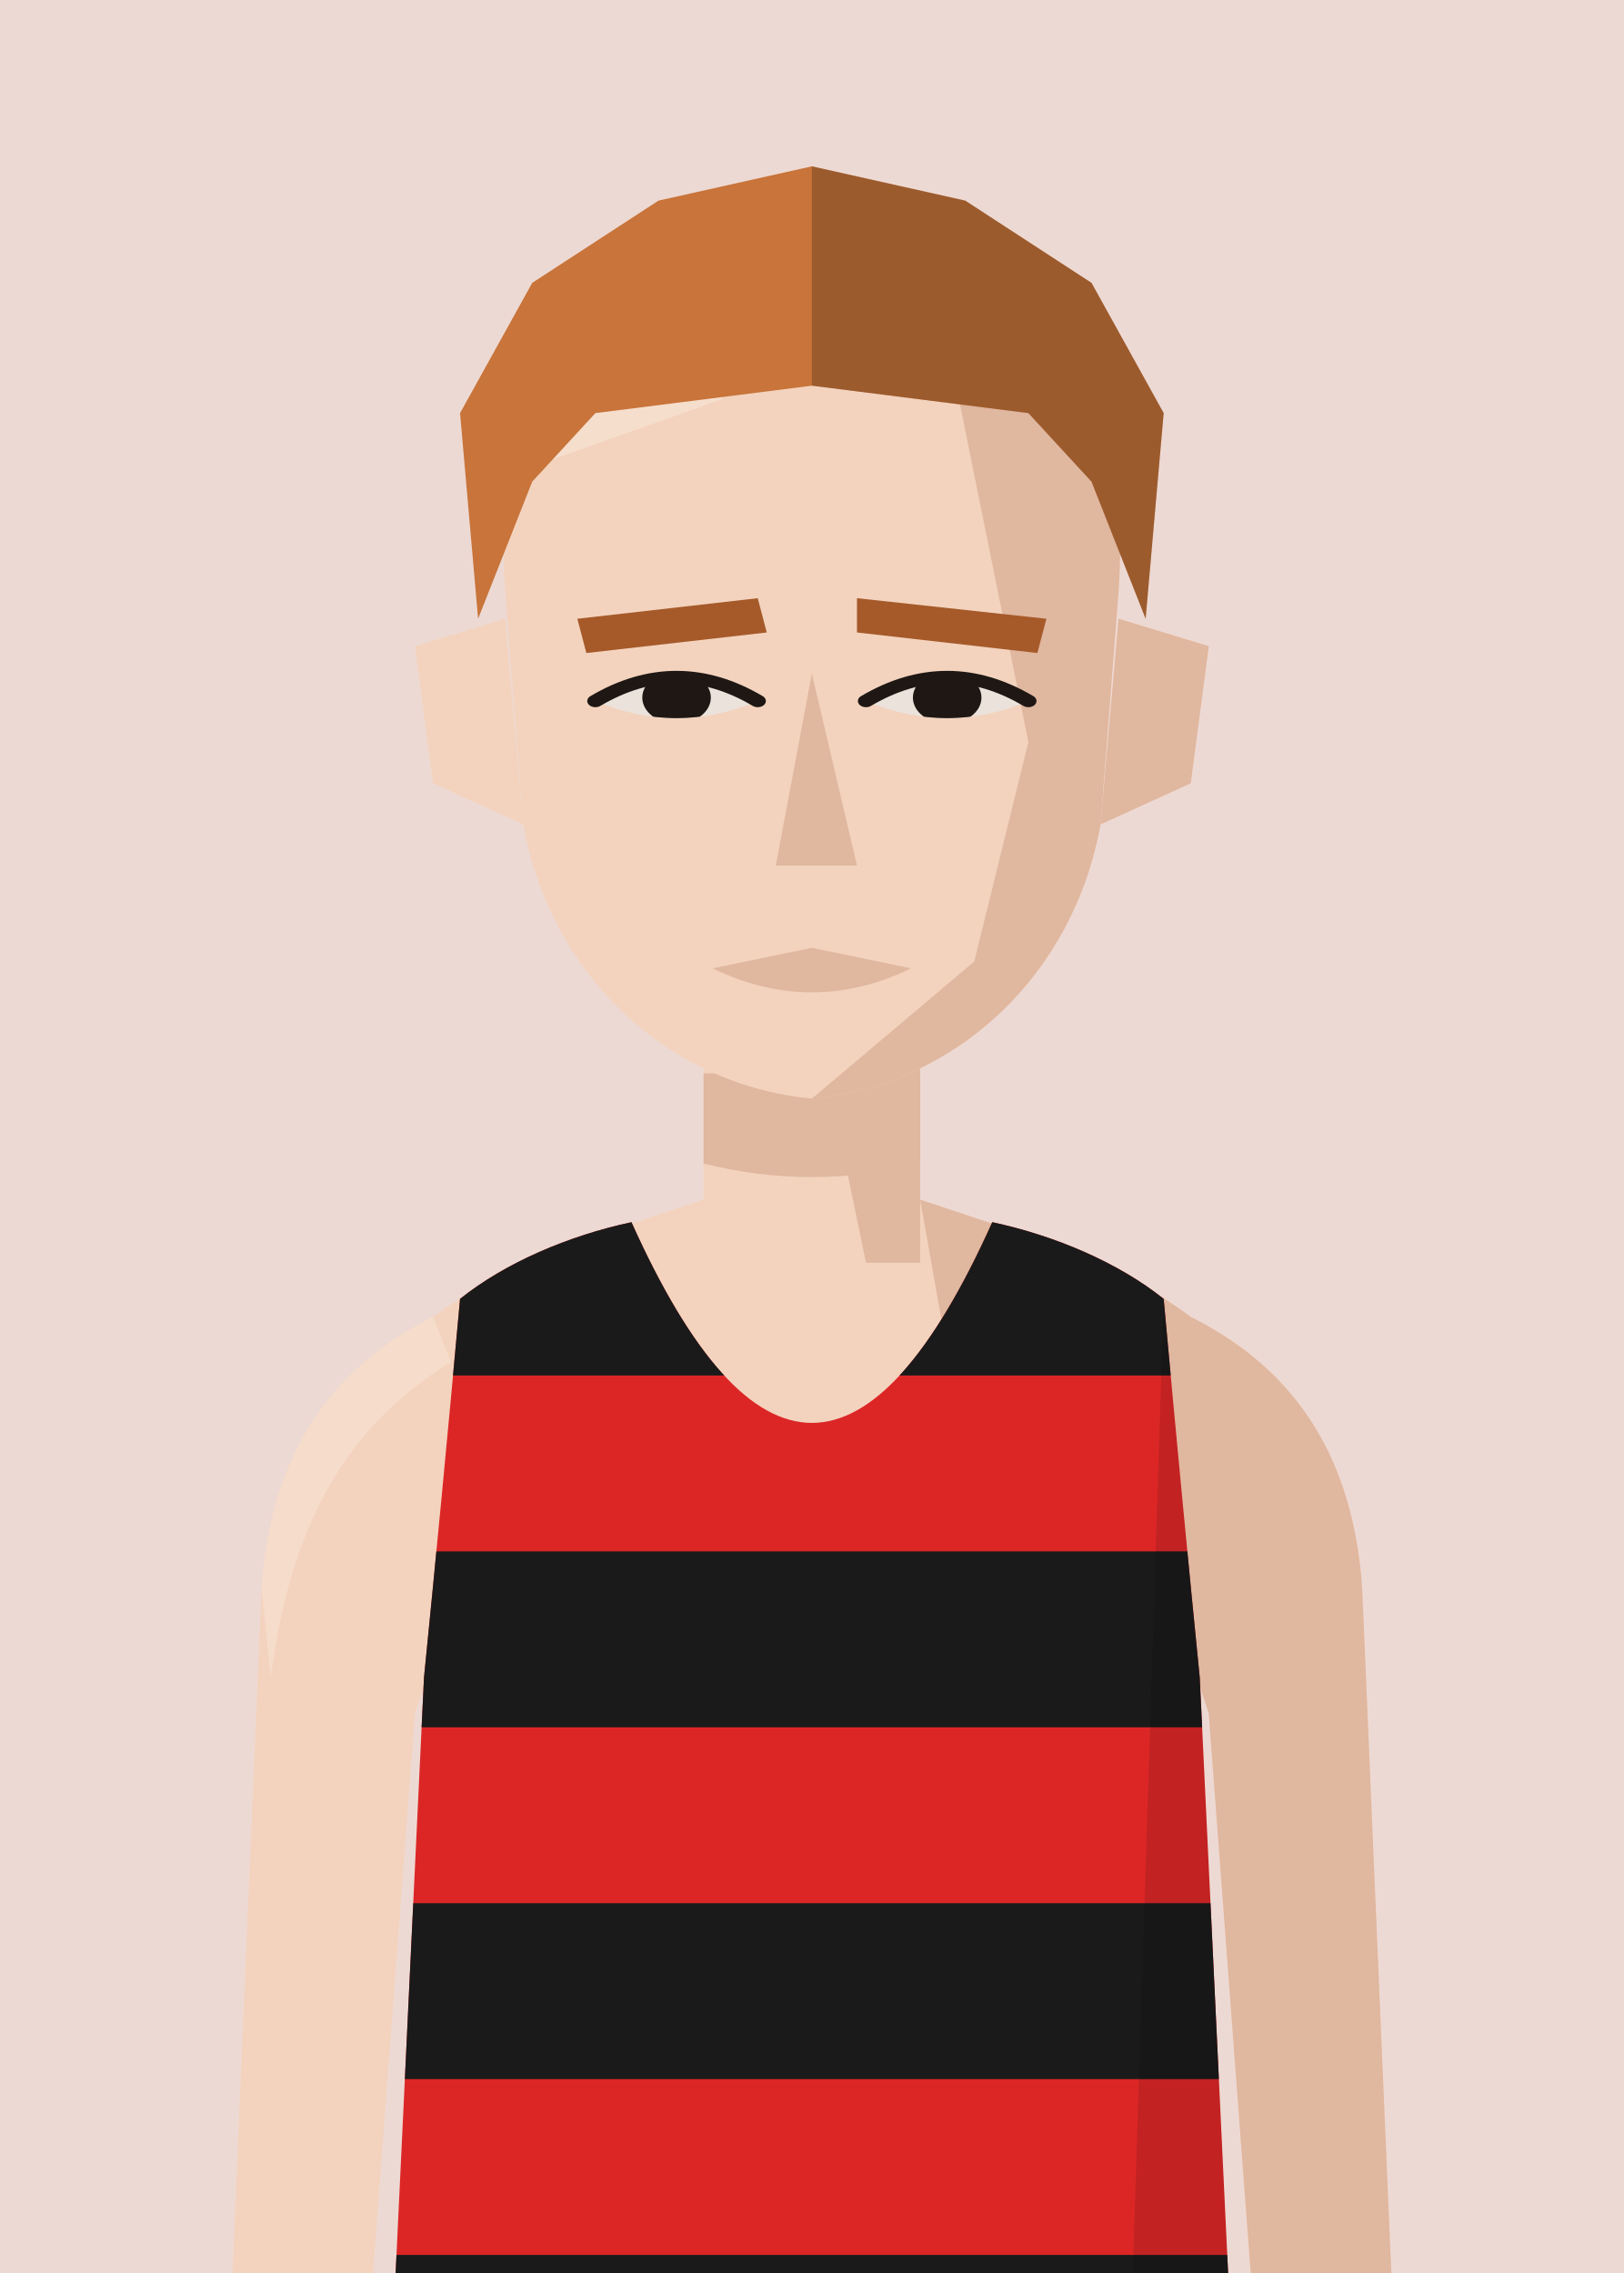
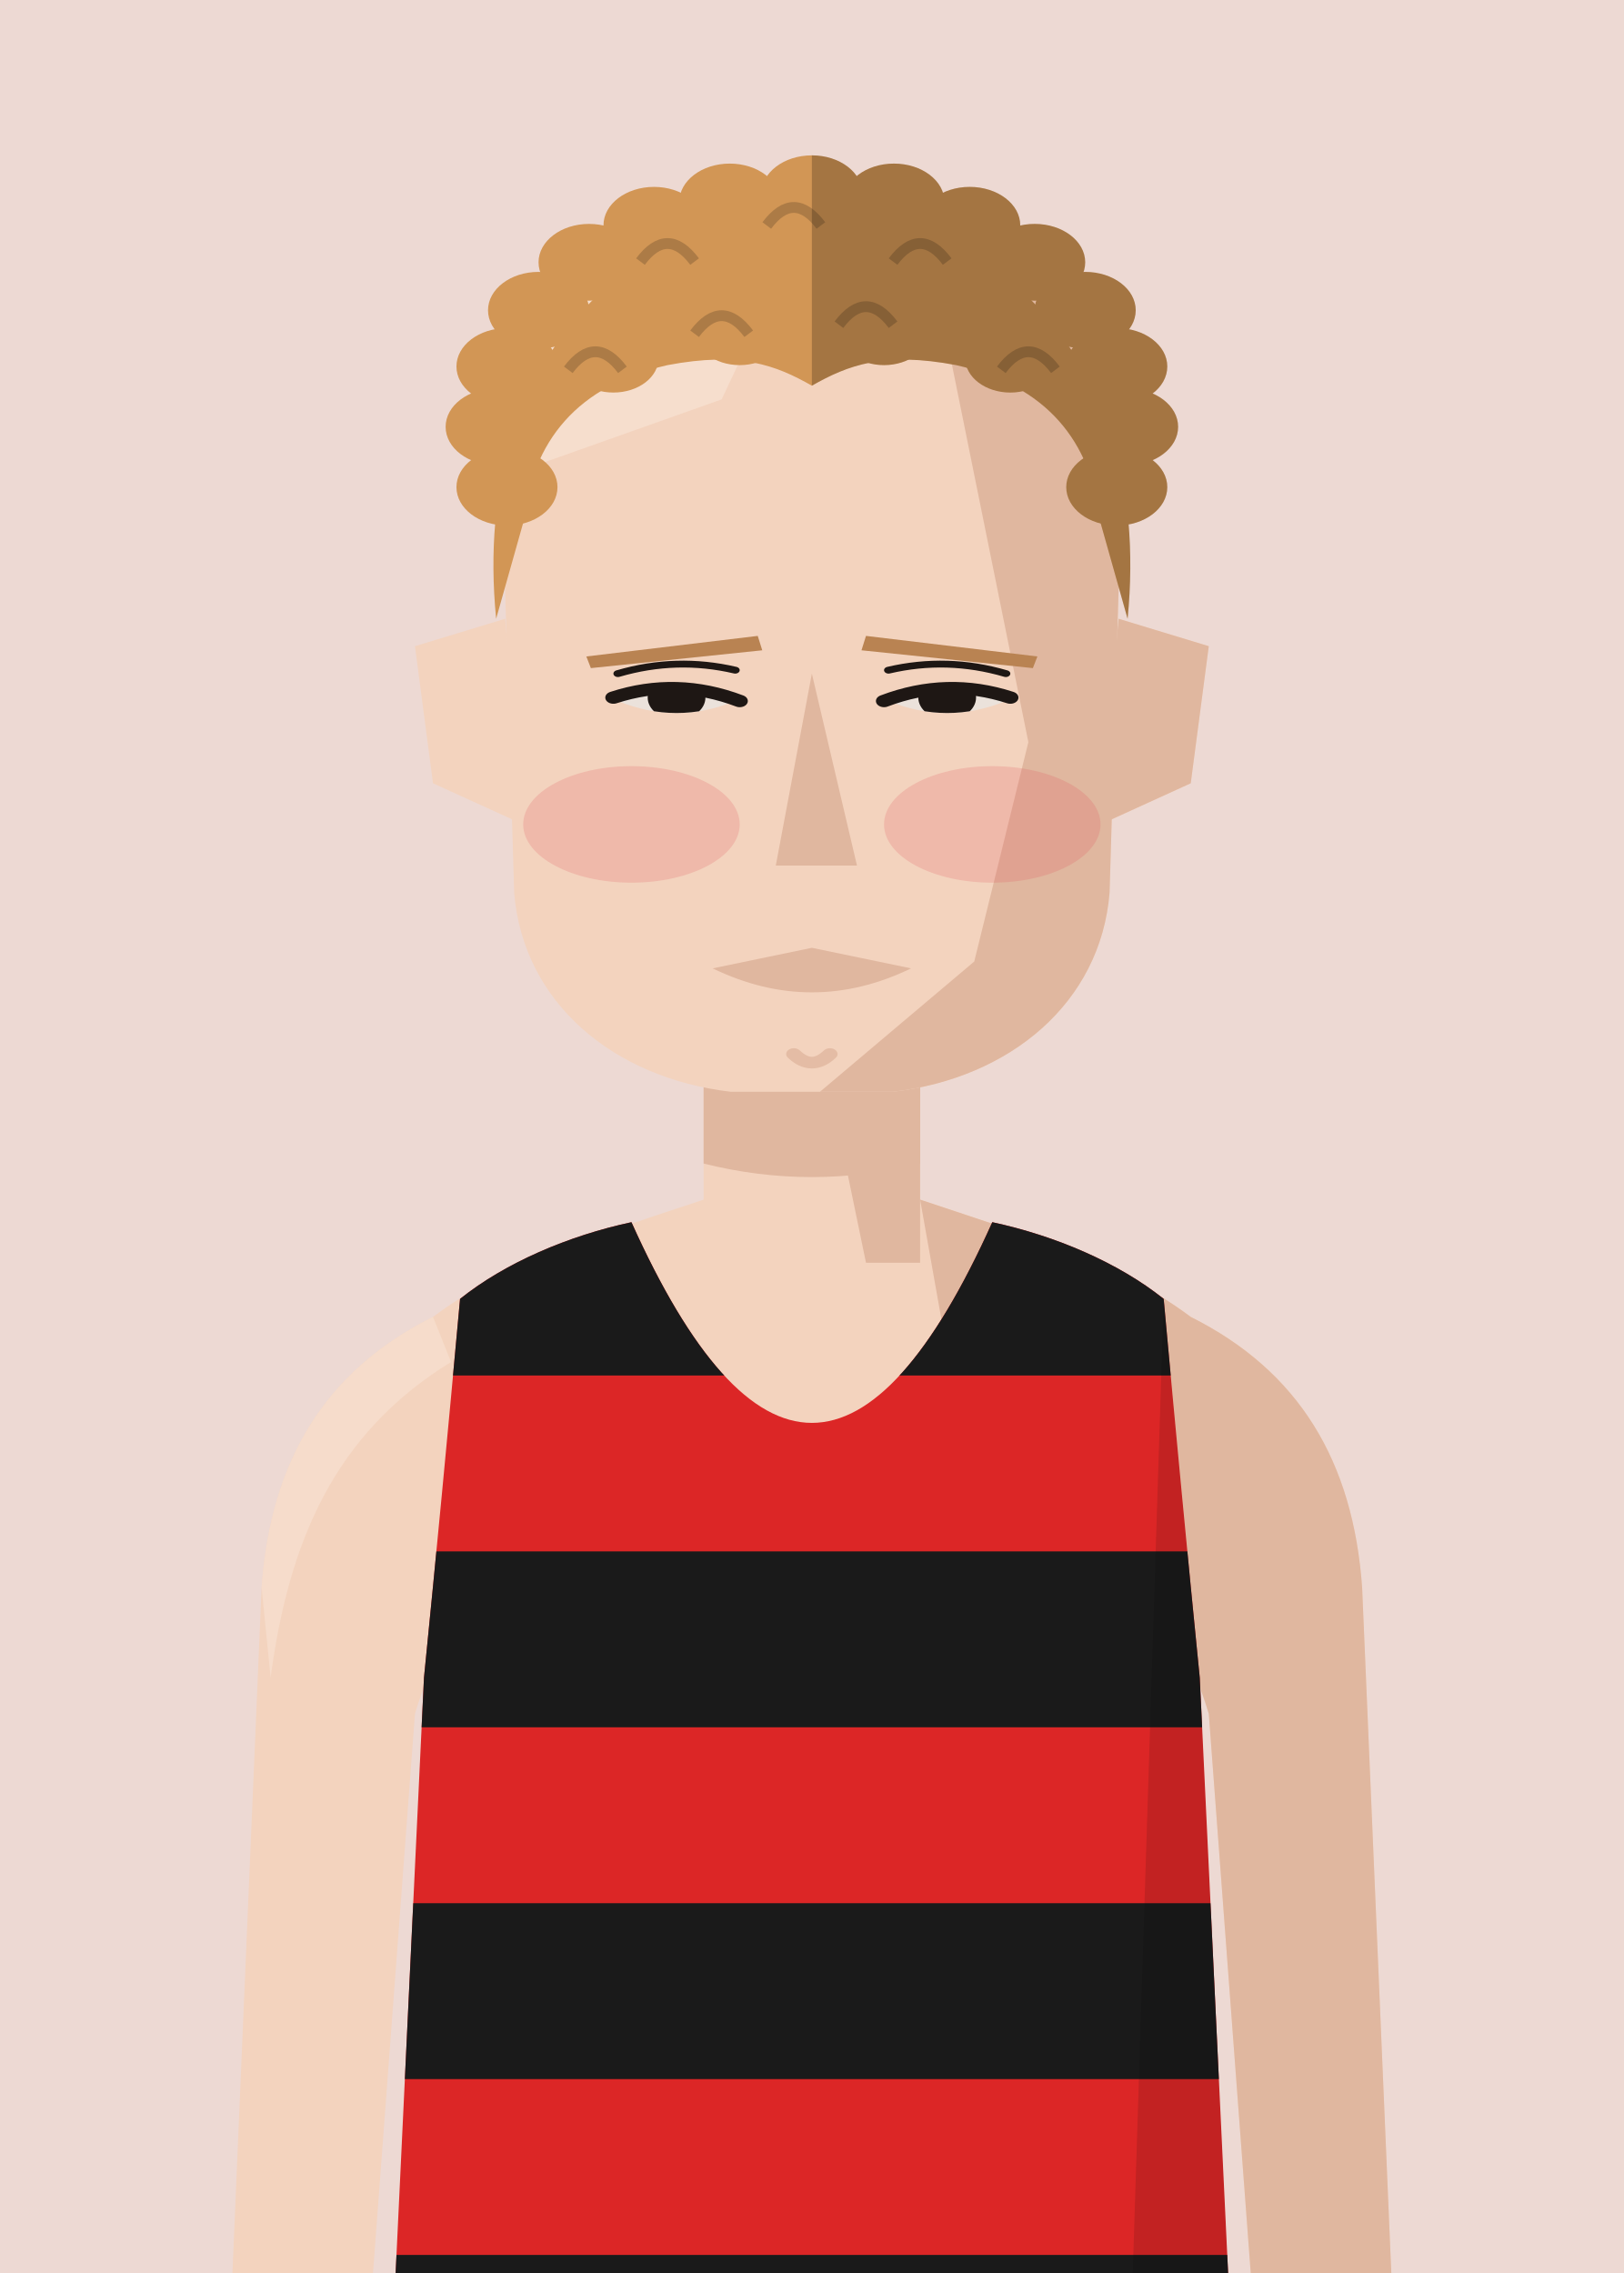
<svg xmlns="http://www.w3.org/2000/svg" viewBox="10 20 180 252">
  <defs>
    <clipPath id="vf">
      <path d="M53,330 L57,246 Q59,226 61,204 C66,200 73,197 80,195.5 Q100,240 120,195.5 C127,197 134,200 139,204 Q141,226 143,246 L147,330 Z" />
    </clipPath>
    <clipPath id="hf">
-       <path d="M66,96 C64,58 80,40 100,40 C120,40 136,58 134,96 L132,130 C129,152 116,168 100,170 C84,168 71,152 68,130 Z" />
+       <path d="M66,96 C64,58 80,40 100,40 C120,40 136,58 134,96 L133,140 C132,156 122,167 109,169 L91,169 C78,167 68,156 67,140 Z" />
    </clipPath>
    <clipPath id="rf">
      <rect x="100" y="0" width="100" height="300" />
    </clipPath>
    <clipPath id="ef">
-       <path d="M76,112 Q85,105 94,112 Q85,117 76,112 Z" />
-       <path d="M106,112 Q115,105 124,112 Q115,117 106,112 Z" />
+       <path d="M78.5,112 Q85,109.5 91.5,112 Q85,115.5 78.5,112 Z" />
+       <path d="M108.5,112 Q115,109.5 121.5,112 Q115,115.5 108.5,112 Z" />
    </clipPath>
    <clipPath id="cf">
      <rect x="0" y="92" width="200" height="300" />
    </clipPath>
  </defs>
  <rect width="200" height="280" fill="#EDD9D3" />
  <g transform="translate(0,-40)">
    <rect x="88" y="171" width="24" height="37" fill="#F3D3BE" />
    <path d="M88,193 C76,197 66,200 58,206 C46,212 40,222 39,236 L35,330 L50,330 L56,250 Q59,240 64,238 L136,238 Q141,240 144,250 L150,330 L165,330 L161,236 C160,222 154,212 142,206 C134,200 124,197 112,193" fill="#F3D3BE" />
    <g fill="#E0B79F">
      <path d="M112,193 C124,197 134,200 142,206 C154,212 160,222 161,236 L165,330 L150,330 L144,250 Q141,240 136,238 L120,238 Z" />
      <path d="M58,206 C46,212 40,222 39,236 L40,246 C42,231 47,219 60,211 Z" fill="#F8E2D3" opacity=".6" />
      <polygon points="100,171 112,171 112,200 106,200" />
      <path d="M88,179 L112,179 L112,189 Q100,192 88,189 Z" />
    </g>
    <g transform="translate(0,83) scale(1,0.76) translate(0,-40)">
      <g fill="#F3D3BE">
        <path d="M66,100 L56,104 L58,124 L68,130 Z" />
        <path d="M134,100 L144,104 L142,124 L132,130 Z" />
-         <path d="M66,96 C64,58 80,40 100,40 C120,40 136,58 134,96 L132,130 C129,152 116,168 100,170 C84,168 71,152 68,130 Z" />
+         <path d="M66,96 C64,58 80,40 100,40 C120,40 136,58 134,96 L133,140 C132,156 122,167 109,169 L91,169 C78,167 68,156 67,140 Z" />
      </g>
      <path d="M134,100 L144,104 L142,124 L132,130 Z" fill="#E0B79F" />
      <g clip-path="url(#hf)">
        <polygon points="112,40 140,40 140,180 100,180 100,170 118,150 124,118 120,92" fill="#E0B79F" />
        <polygon points="60,40 100,40 90,68 60,82" fill="#F8E2D3" opacity=".7" />
      </g>
-       <g fill="#A65A2A">
-         <polygon points="74,100 94,97 95,102 75,105" />
-         <polygon points="105,97 126,100 125,105 105,102" />
+       <g fill="#B98352">
+         <polygon points="75,105.5 94,102.5 94.5,104.6 75.5,107.2" />
+         <polygon points="106,102.5 125,105.5 124.5,107.2 105.5,104.6" />
      </g>
      <g fill="#EBE2DB">
-         <path d="M76,112 Q85,105 94,112 Q85,117 76,112 Z" />
-         <path d="M106,112 Q115,105 124,112 Q115,117 106,112 Z" />
+         <path d="M78.5,112 Q85,109.5 91.5,112 Q85,115.5 78.5,112 Z" />
+         <path d="M108.5,112 Q115,109.5 121.5,112 Q115,115.5 108.5,112 Z" />
      </g>
      <g clip-path="url(#ef)" fill="#1E1714">
-         <circle cx="85" cy="111.5" r="3.8" />
-         <circle cx="115" cy="111.5" r="3.8" />
+         <circle cx="85" cy="111.5" r="3.2" />
+         <circle cx="115" cy="111.5" r="3.2" />
      </g>
      <g fill="none" stroke="#1E1714" stroke-width="1.8" stroke-linecap="round">
-         <path d="M76,112 Q85,105 94,112" />
-         <path d="M106,112 Q115,105 124,112" />
+         <path d="M78,111.5 Q85,108.5 92,112" />
+         <path d="M108,112 Q115,108.5 122,111.5" />
+       </g>
+       <g fill="none" stroke="#1E1714" stroke-width="1.0" stroke-linecap="round">
+         <path d="M78.5,108 Q85,105.5 91.5,107.5" />
+         <path d="M108.5,107.5 Q115,105.5 121.5,108" />
      </g>
      <polygon points="100,108 105,136 96,136" fill="#E0B79F" />
      <path d="M89,151 L100,148 L111,151 Q100,158 89,151 Z" fill="#E0B79F" />
-       <g fill="#C8743A">
-         <path d="M63,100 L61,70 L69,51 L83,39 L100,34 L117,39 L131,51 L139,70 L137,100 L131,80 L124,70 L100,66 L76,70 L69,80 Z" />
+       <path d="M98,163.5 Q100,166 102,163.5" stroke="#E0B79F" stroke-width="1.7" fill="none" stroke-linecap="round" opacity=".8" />
+       <g fill="#D29655">
+         <path d="M65,100 C62,60 82,40 100,40 C118,40 138,60 135,100 L132,86 C131,74 126,66 116,63 C108,61 104,63 100,66 C96,63 92,61 84,63 C74,66 69,74 68,86 Z" />
+         <circle cx="66.2" cy="80.8" r="5.6" />
+         <circle cx="65.0" cy="72.0" r="5.6" />
+         <circle cx="66.2" cy="63.2" r="5.6" />
+         <circle cx="69.7" cy="55.0" r="5.6" />
+         <circle cx="75.3" cy="48.0" r="5.6" />
+         <circle cx="82.5" cy="42.6" r="5.6" />
+         <circle cx="90.9" cy="39.2" r="5.6" />
+         <circle cx="100.0" cy="38.0" r="5.6" />
+         <circle cx="109.1" cy="39.2" r="5.6" />
+         <circle cx="117.5" cy="42.6" r="5.6" />
+         <circle cx="124.7" cy="48.0" r="5.6" />
+         <circle cx="130.3" cy="55.0" r="5.6" />
+         <circle cx="133.8" cy="63.2" r="5.6" />
+         <circle cx="135.0" cy="72.0" r="5.6" />
+         <circle cx="133.8" cy="80.8" r="5.6" />
+         <circle cx="86" cy="50" r="5" />
+         <circle cx="100" cy="46" r="5" />
+         <circle cx="114" cy="50" r="5" />
+         <circle cx="78" cy="62" r="5" />
+         <circle cx="122" cy="62" r="5" />
+         <circle cx="92" cy="58" r="5" />
+         <circle cx="108" cy="58" r="5" />
        <g clip-path="url(#rf)" fill="#000" opacity=".22">
-           <path d="M63,100 L61,70 L69,51 L83,39 L100,34 L117,39 L131,51 L139,70 L137,100 L131,80 L124,70 L100,66 L76,70 L69,80 Z" />
+           <path d="M65,100 C62,60 82,40 100,40 C118,40 138,60 135,100 L132,86 C131,74 126,66 116,63 C108,61 104,63 100,66 C96,63 92,61 84,63 C74,66 69,74 68,86 Z" />
+           <circle cx="66.2" cy="80.8" r="5.6" />
+           <circle cx="65.0" cy="72.0" r="5.6" />
+           <circle cx="66.2" cy="63.2" r="5.6" />
+           <circle cx="69.7" cy="55.0" r="5.6" />
+           <circle cx="75.3" cy="48.0" r="5.6" />
+           <circle cx="82.5" cy="42.6" r="5.6" />
+           <circle cx="90.9" cy="39.2" r="5.6" />
+           <circle cx="100.0" cy="38.0" r="5.6" />
+           <circle cx="109.1" cy="39.2" r="5.6" />
+           <circle cx="117.5" cy="42.6" r="5.6" />
+           <circle cx="124.7" cy="48.0" r="5.6" />
+           <circle cx="130.3" cy="55.0" r="5.6" />
+           <circle cx="133.8" cy="63.2" r="5.6" />
+           <circle cx="135.0" cy="72.0" r="5.6" />
+           <circle cx="133.8" cy="80.8" r="5.6" />
+           <circle cx="86" cy="50" r="5" />
+           <circle cx="100" cy="46" r="5" />
+           <circle cx="114" cy="50" r="5" />
+           <circle cx="78" cy="62" r="5" />
+           <circle cx="122" cy="62" r="5" />
+           <circle cx="92" cy="58" r="5" />
+           <circle cx="108" cy="58" r="5" />
        </g>
+       </g>
+       <g fill="#E0505A" opacity=".2">
+         <ellipse cx="80" cy="130" rx="12" ry="8.5" />
+         <ellipse cx="120" cy="130" rx="12" ry="8.5" />
      </g>
    </g>
    <g clip-path="url(#vf)">
      <path d="M53,330 L57,246 Q59,226 61,204 C66,200 73,197 80,195.5 Q100,240 120,195.5 C127,197 134,200 139,204 Q141,226 143,246 L147,330 Z" fill="#dc2626" />
      <g transform="matrix(6.2857 0 0 6.5 37.14 193)">
        <rect x="0" y="0" width="20" height="3" fill="#1a1a1a" />
        <rect x="0" y="6" width="20" height="3" fill="#1a1a1a" />
        <rect x="0" y="12" width="20" height="3" fill="#1a1a1a" />
        <rect x="0" y="18" width="20" height="3" fill="#1a1a1a" />
      </g>
      <path d="M139,204 Q141,226 143,246 L147,330 L135,330 Z" fill="#000" opacity="0.12" />
    </g>
  </g>
+   <path d="M81,49 q3,-4 6,0" fill="none" stroke="#000" stroke-opacity=".18" stroke-width="1.2" />
+   <path d="M95,45 q3,-4 6,0" fill="none" stroke="#000" stroke-opacity=".18" stroke-width="1.2" />
+   <path d="M109,49 q3,-4 6,0" fill="none" stroke="#000" stroke-opacity=".18" stroke-width="1.2" />
+   <path d="M73,61 q3,-4 6,0" fill="none" stroke="#000" stroke-opacity=".18" stroke-width="1.2" />
+   <path d="M121,61 q3,-4 6,0" fill="none" stroke="#000" stroke-opacity=".18" stroke-width="1.2" />
+   <path d="M87,57 q3,-4 6,0" fill="none" stroke="#000" stroke-opacity=".18" stroke-width="1.2" />
+   <path d="M103,56 q3,-4 6,0" fill="none" stroke="#000" stroke-opacity=".18" stroke-width="1.2" />
</svg>
